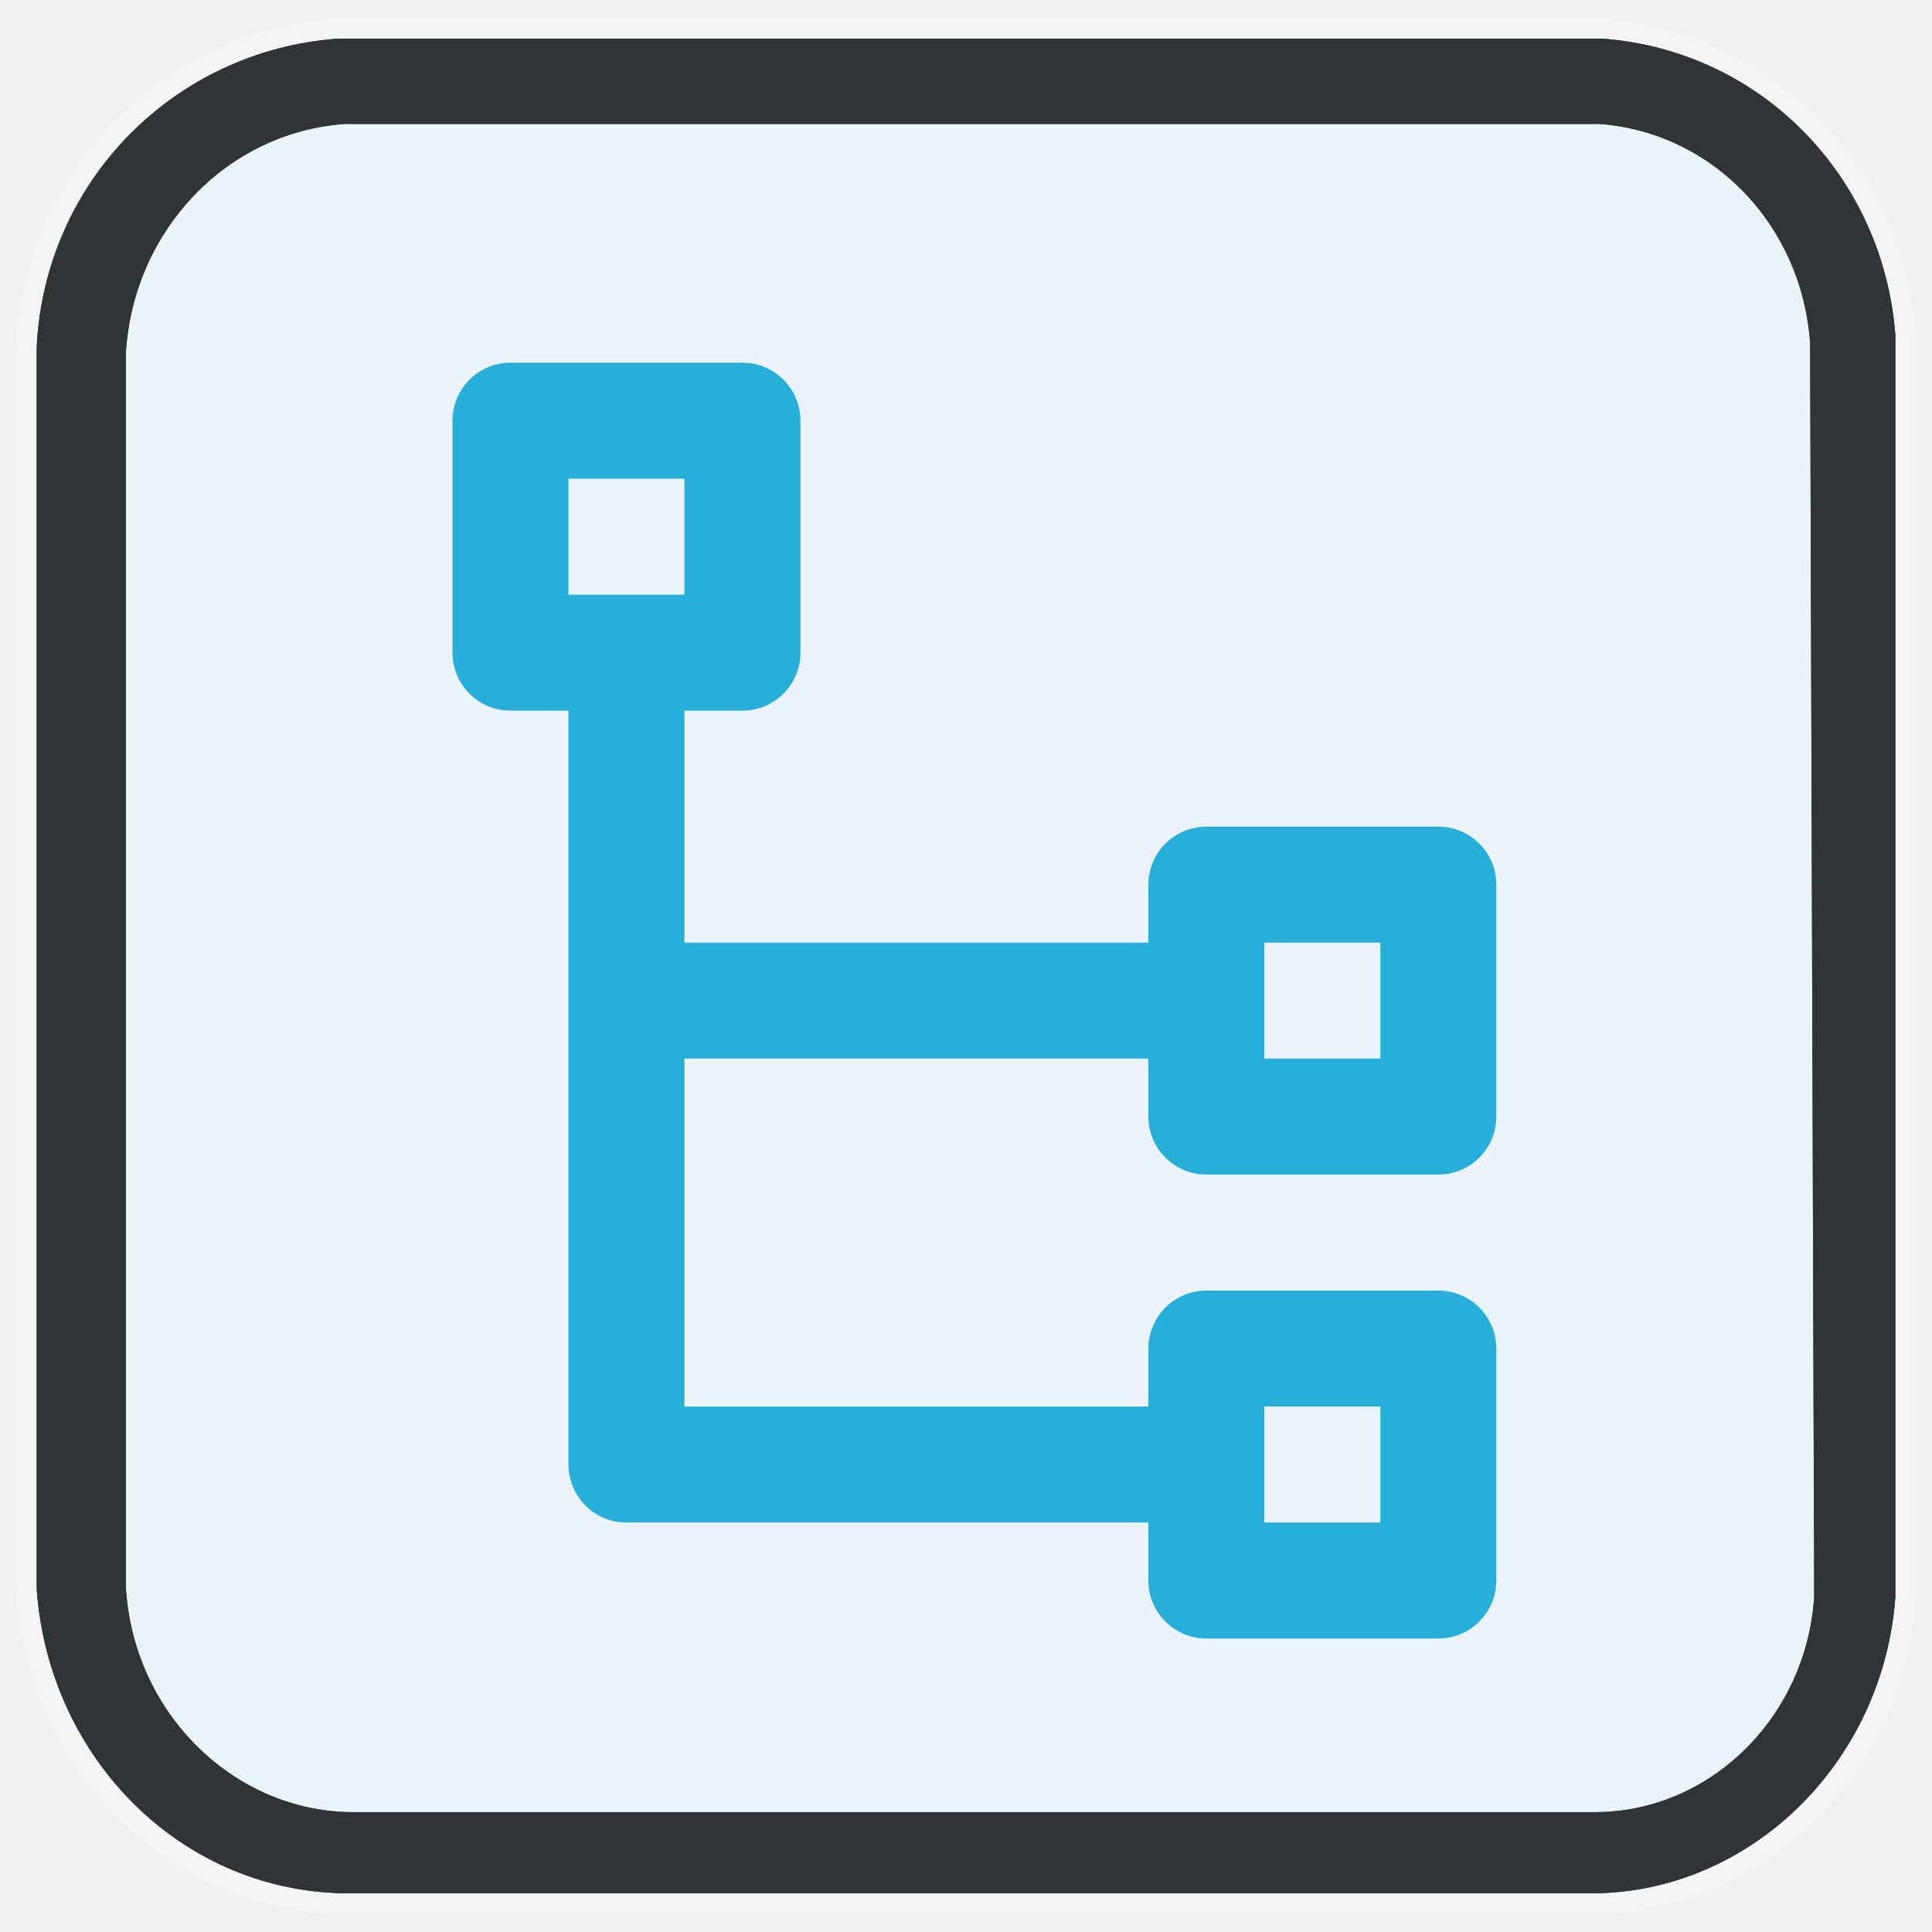
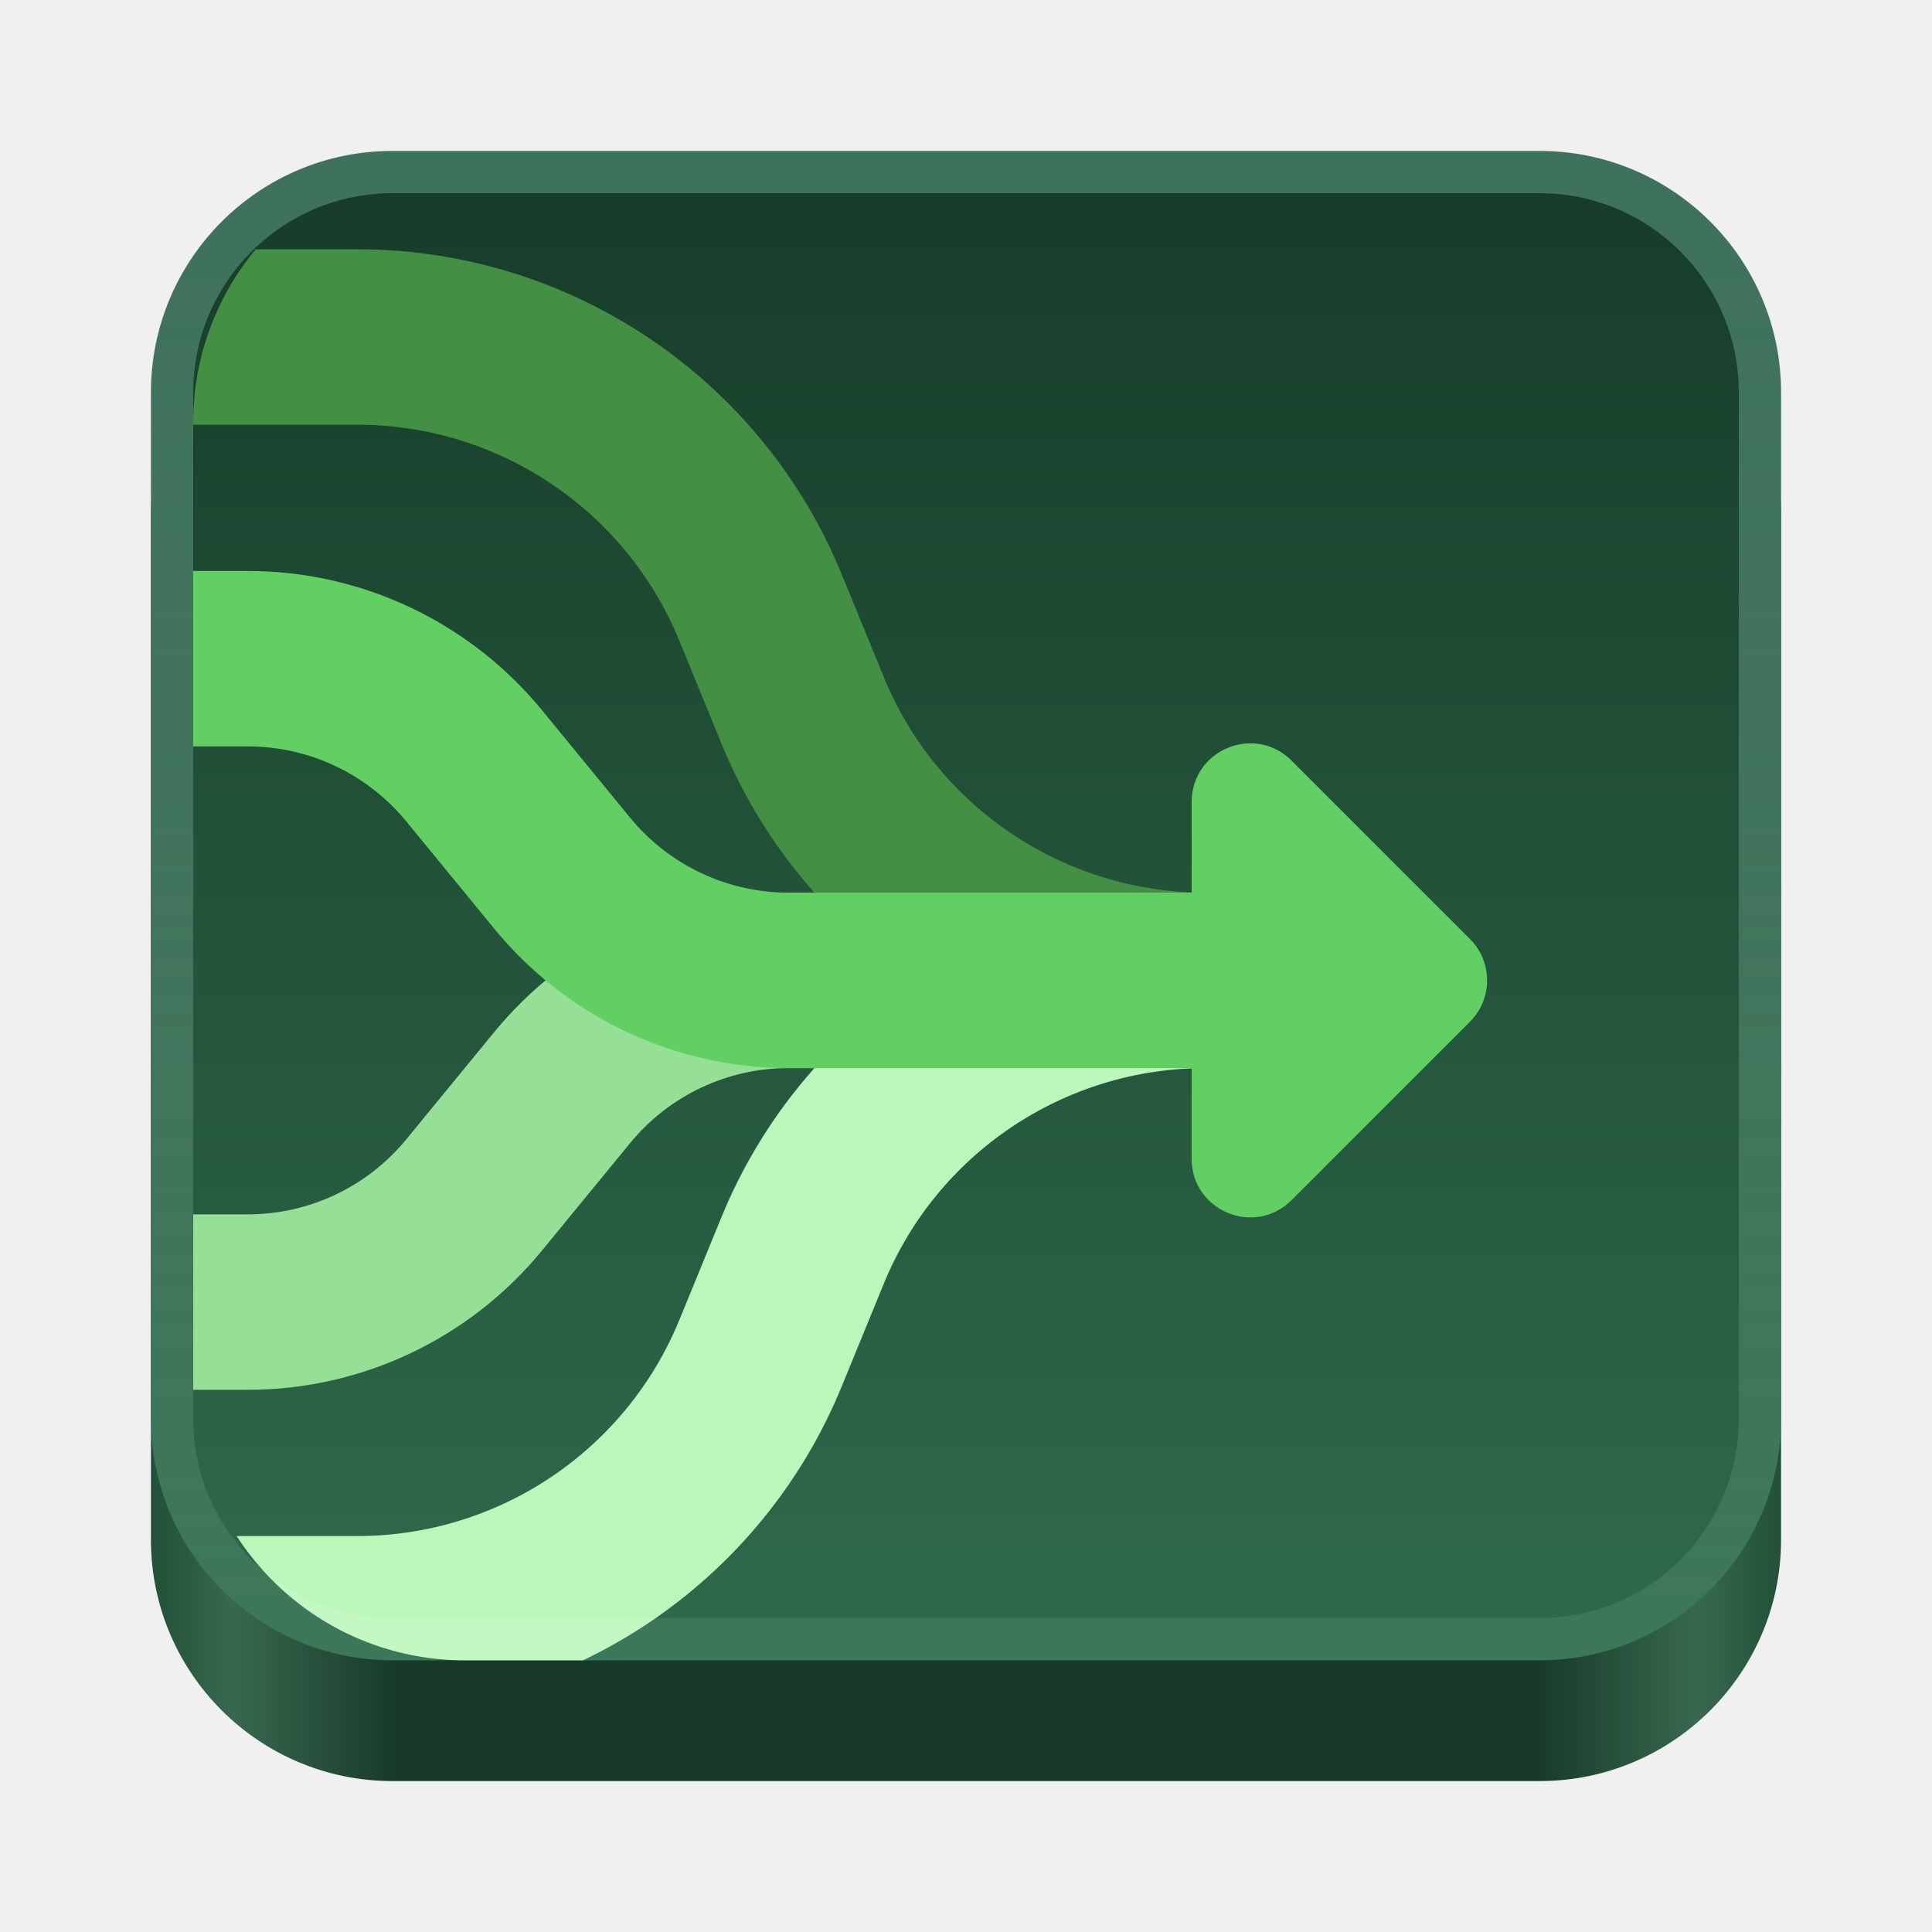
- <svg xmlns="http://www.w3.org/2000/svg" width="64" height="64" viewBox="0 0 16.933 16.933" version="1.1" id="svg546">
-   <defs id="defs543" />
-   <g id="layer1">
-     <g id="g716" transform="translate(100.3353,97.81836)">
-       <path class="st0" d="m -83.546,-83.821 v -11.062 c -0.107,-1.494 -1.245,-2.632 -2.739,-2.774 h -11.097 c -1.529,0.107 -2.739,1.352 -2.81,2.881 v 10.884 0 c 0.107,1.601 1.352,2.845 2.917,2.845 h 10.884 c 1.494,0 2.739,-1.209 2.845,-2.774 z" id="path10630" style="opacity:0.3;fill:#ffffff;stroke-width:0.356;enable-background:new" />
-       <path class="st21" d="m -99.623,-94.723 v -0.071 c 0.071,-1.245 1.067,-2.241 2.276,-2.348 h 0.071 10.919 0.071 c 1.174,0.071 2.134,1.067 2.205,2.276 v 0.071 10.991 c -0.071,1.245 -1.103,2.241 -2.312,2.241 h -10.884 c -1.245,0 -2.276,-0.996 -2.383,-2.312 v -0.036 z" id="path10632" style="fill:#ebf3f8;fill-opacity:1;stroke-width:0.356" />
-       <g id="g10636" transform="matrix(0,0.3556824,-0.3556824,0,-113.8498,-125.0444)">
-         <path class="st2" d="m 85.3,-38.9 h -0.2 c -4.1,-0.2 -7.3,-3.4 -7.6,-7.4 v -0.3 -30.7 -0.2 c 0.3,-3.9 3.4,-6.9 7.3,-7.2 h 0.2 30.9 c 4.1,0.3 7.3,3.6 7.3,7.5 v 30.6 c 0,4.1 -3.3,7.4 -7.5,7.7 h -0.1 z M 85.1,-82.6 H 85 c -2.9,0.2 -5.2,2.4 -5.4,5.2 v 0.1 30.8 c 0.2,2.9 2.6,5.2 5.6,5.4 h 0.1 30.4 c 3.1,-0.2 5.5,-2.7 5.5,-5.6 v -30.6 c 0,-2.8 -2.3,-5.2 -5.3,-5.4 z" id="path10634" style="fill:#2f3536" />
-       </g>
-       <g id="g10640" transform="matrix(0,0.3556824,-0.3556824,0,-113.8498,-125.0444)">
-         <path class="st2" d="m 85.3,-38.9 h -0.2 c -4.1,-0.2 -7.3,-3.4 -7.6,-7.4 v -0.3 -30.7 -0.2 c 0.3,-3.9 3.4,-6.9 7.3,-7.2 h 0.2 30.9 c 4.1,0.3 7.3,3.6 7.3,7.5 v 30.6 c 0,4.1 -3.3,7.4 -7.5,7.7 h -0.1 z M 85.1,-82.6 H 85 c -2.9,0.2 -5.2,2.4 -5.4,5.2 v 0.1 30.8 c 0.2,2.9 2.6,5.2 5.6,5.4 h 0.1 30.4 c 3.1,-0.2 5.5,-2.7 5.5,-5.6 v -30.6 c 0,-2.8 -2.3,-5.2 -5.3,-5.4 z" id="path10638" style="fill:#2f3536" />
-       </g>
-       <g style="fill:#27afd9;fill-opacity:1" id="g11178" transform="matrix(0.5082686,0,0,0.5082686,-97.89442,-95.1477)">
-         <path d="m 20,9 h -4 a 1,1 0 0 0 -1,1 v 1 H 7 V 7 H 8 A 1,1 0 0 0 9,6 V 2 A 1,1 0 0 0 8,1 H 4 A 1,1 0 0 0 3,2 v 4 a 1,1 0 0 0 1,1 h 1 v 13 a 1,1 0 0 0 1,1 h 9 v 1 a 1,1 0 0 0 1,1 h 4 a 1,1 0 0 0 1,-1 v -4 a 1,1 0 0 0 -1,-1 h -4 a 1,1 0 0 0 -1,1 v 1 H 7 v -6 h 8 v 1 a 1,1 0 0 0 1,1 h 4 a 1,1 0 0 0 1,-1 V 10 A 1,1 0 0 0 20,9 Z M 5,3 H 7 V 5 H 5 Z m 12,16 h 2 v 2 h -2 z m 2,-6 h -2 v -2 h 2 z" id="path11169" style="fill:#27afd9;fill-opacity:1" />
+ <svg xmlns="http://www.w3.org/2000/svg" width="64" height="64" viewBox="0 0 64 64" fill="none">
+   <rect x="5" y="9" width="54" height="50" rx="8" fill="url(#paint0_linear_3007_6438)" />
+   <g clip-path="url(#clip0_3007_6438)">
+     <rect x="5" y="5" width="54" height="50" rx="8" fill="url(#paint1_linear_3007_6438)" />
+     <g clip-path="url(#clip1_3007_6438)">
+       <g clip-path="url(#clip2_3007_6438)">
+         <path d="M4.087 53.789L11.837 53.789C17.698 53.789 22.978 50.243 25.197 44.818L26.582 41.437C28.791 36.022 34.07 32.476 39.931 32.476" stroke="#BBF7BB" stroke-width="5.812" stroke-miterlimit="10" stroke-linecap="square" />
+         <path d="M4.087 43.133L8.214 43.133C11.12 43.133 13.872 41.825 15.712 39.577L18.619 36.032C20.459 33.784 23.21 32.476 26.117 32.476L37.025 32.476" stroke="#96DF96" stroke-width="5.812" stroke-miterlimit="10" stroke-linecap="square" />
+         <path d="M4.087 11.164L11.837 11.164C17.698 11.164 22.978 14.709 25.197 20.134L26.582 23.515C28.791 28.931 34.07 32.476 39.931 32.476L40.9 32.476" stroke="#438F43" stroke-width="5.812" stroke-miterlimit="10" stroke-linecap="square" />
+         <path d="M4.087 21.82L8.214 21.82C11.12 21.82 13.872 23.128 15.712 25.375L18.619 28.921C20.459 31.168 23.21 32.476 26.117 32.476L37.025 32.476" stroke="#62CF62" stroke-width="5.812" stroke-miterlimit="10" stroke-linecap="square" />
+         <path d="M42.783 25.195C41.562 23.975 39.475 24.839 39.475 26.565L39.475 38.387C39.475 40.113 41.562 40.978 42.783 39.757L48.694 33.846C49.451 33.09 49.451 31.863 48.694 31.106L42.783 25.195Z" fill="#62CF62" />
      </g>
    </g>
  </g>
+   <rect x="5.7" y="5.7" width="52.6" height="48.6" rx="7.3" stroke="url(#paint2_linear_3007_6438)" stroke-width="1.4" style="mix-blend-mode:soft-light" />
+   <defs>
+     <linearGradient id="paint0_linear_3007_6438" x1="5" y1="59" x2="59" y2="59" gradientUnits="userSpaceOnUse">
+       <stop stop-color="#225038" />
+       <stop offset="0.05" stop-color="#386850" />
+       <stop offset="0.15" stop-color="#183B29" />
+       <stop offset="0.85" stop-color="#183B29" />
+       <stop offset="0.95" stop-color="#386850" />
+       <stop offset="1" stop-color="#225038" />
+     </linearGradient>
+     <linearGradient id="paint1_linear_3007_6438" x1="32" y1="-16" x2="32" y2="55" gradientUnits="userSpaceOnUse">
+       <stop stop-color="#0C281A" />
+       <stop offset="1" stop-color="#2F6A4C" />
+     </linearGradient>
+     <linearGradient id="paint2_linear_3007_6438" x1="32" y1="1" x2="32" y2="57" gradientUnits="userSpaceOnUse">
+       <stop stop-color="white" stop-opacity="0.9" />
+       <stop offset="1" stop-color="white" stop-opacity="0.2" />
+     </linearGradient>
+     <clipPath id="clip0_3007_6438">
+       <rect x="5" y="5" width="54" height="50" rx="8" fill="white" />
+     </clipPath>
+     <clipPath id="clip1_3007_6438">
+       <rect x="6.4" y="5" width="48" height="50" rx="9" fill="white" />
+     </clipPath>
+     <clipPath id="clip2_3007_6438">
+       <rect width="73.809" height="58.667" fill="white" transform="translate(54.3999 -4.52377) rotate(90)" />
+     </clipPath>
+   </defs>
</svg>
